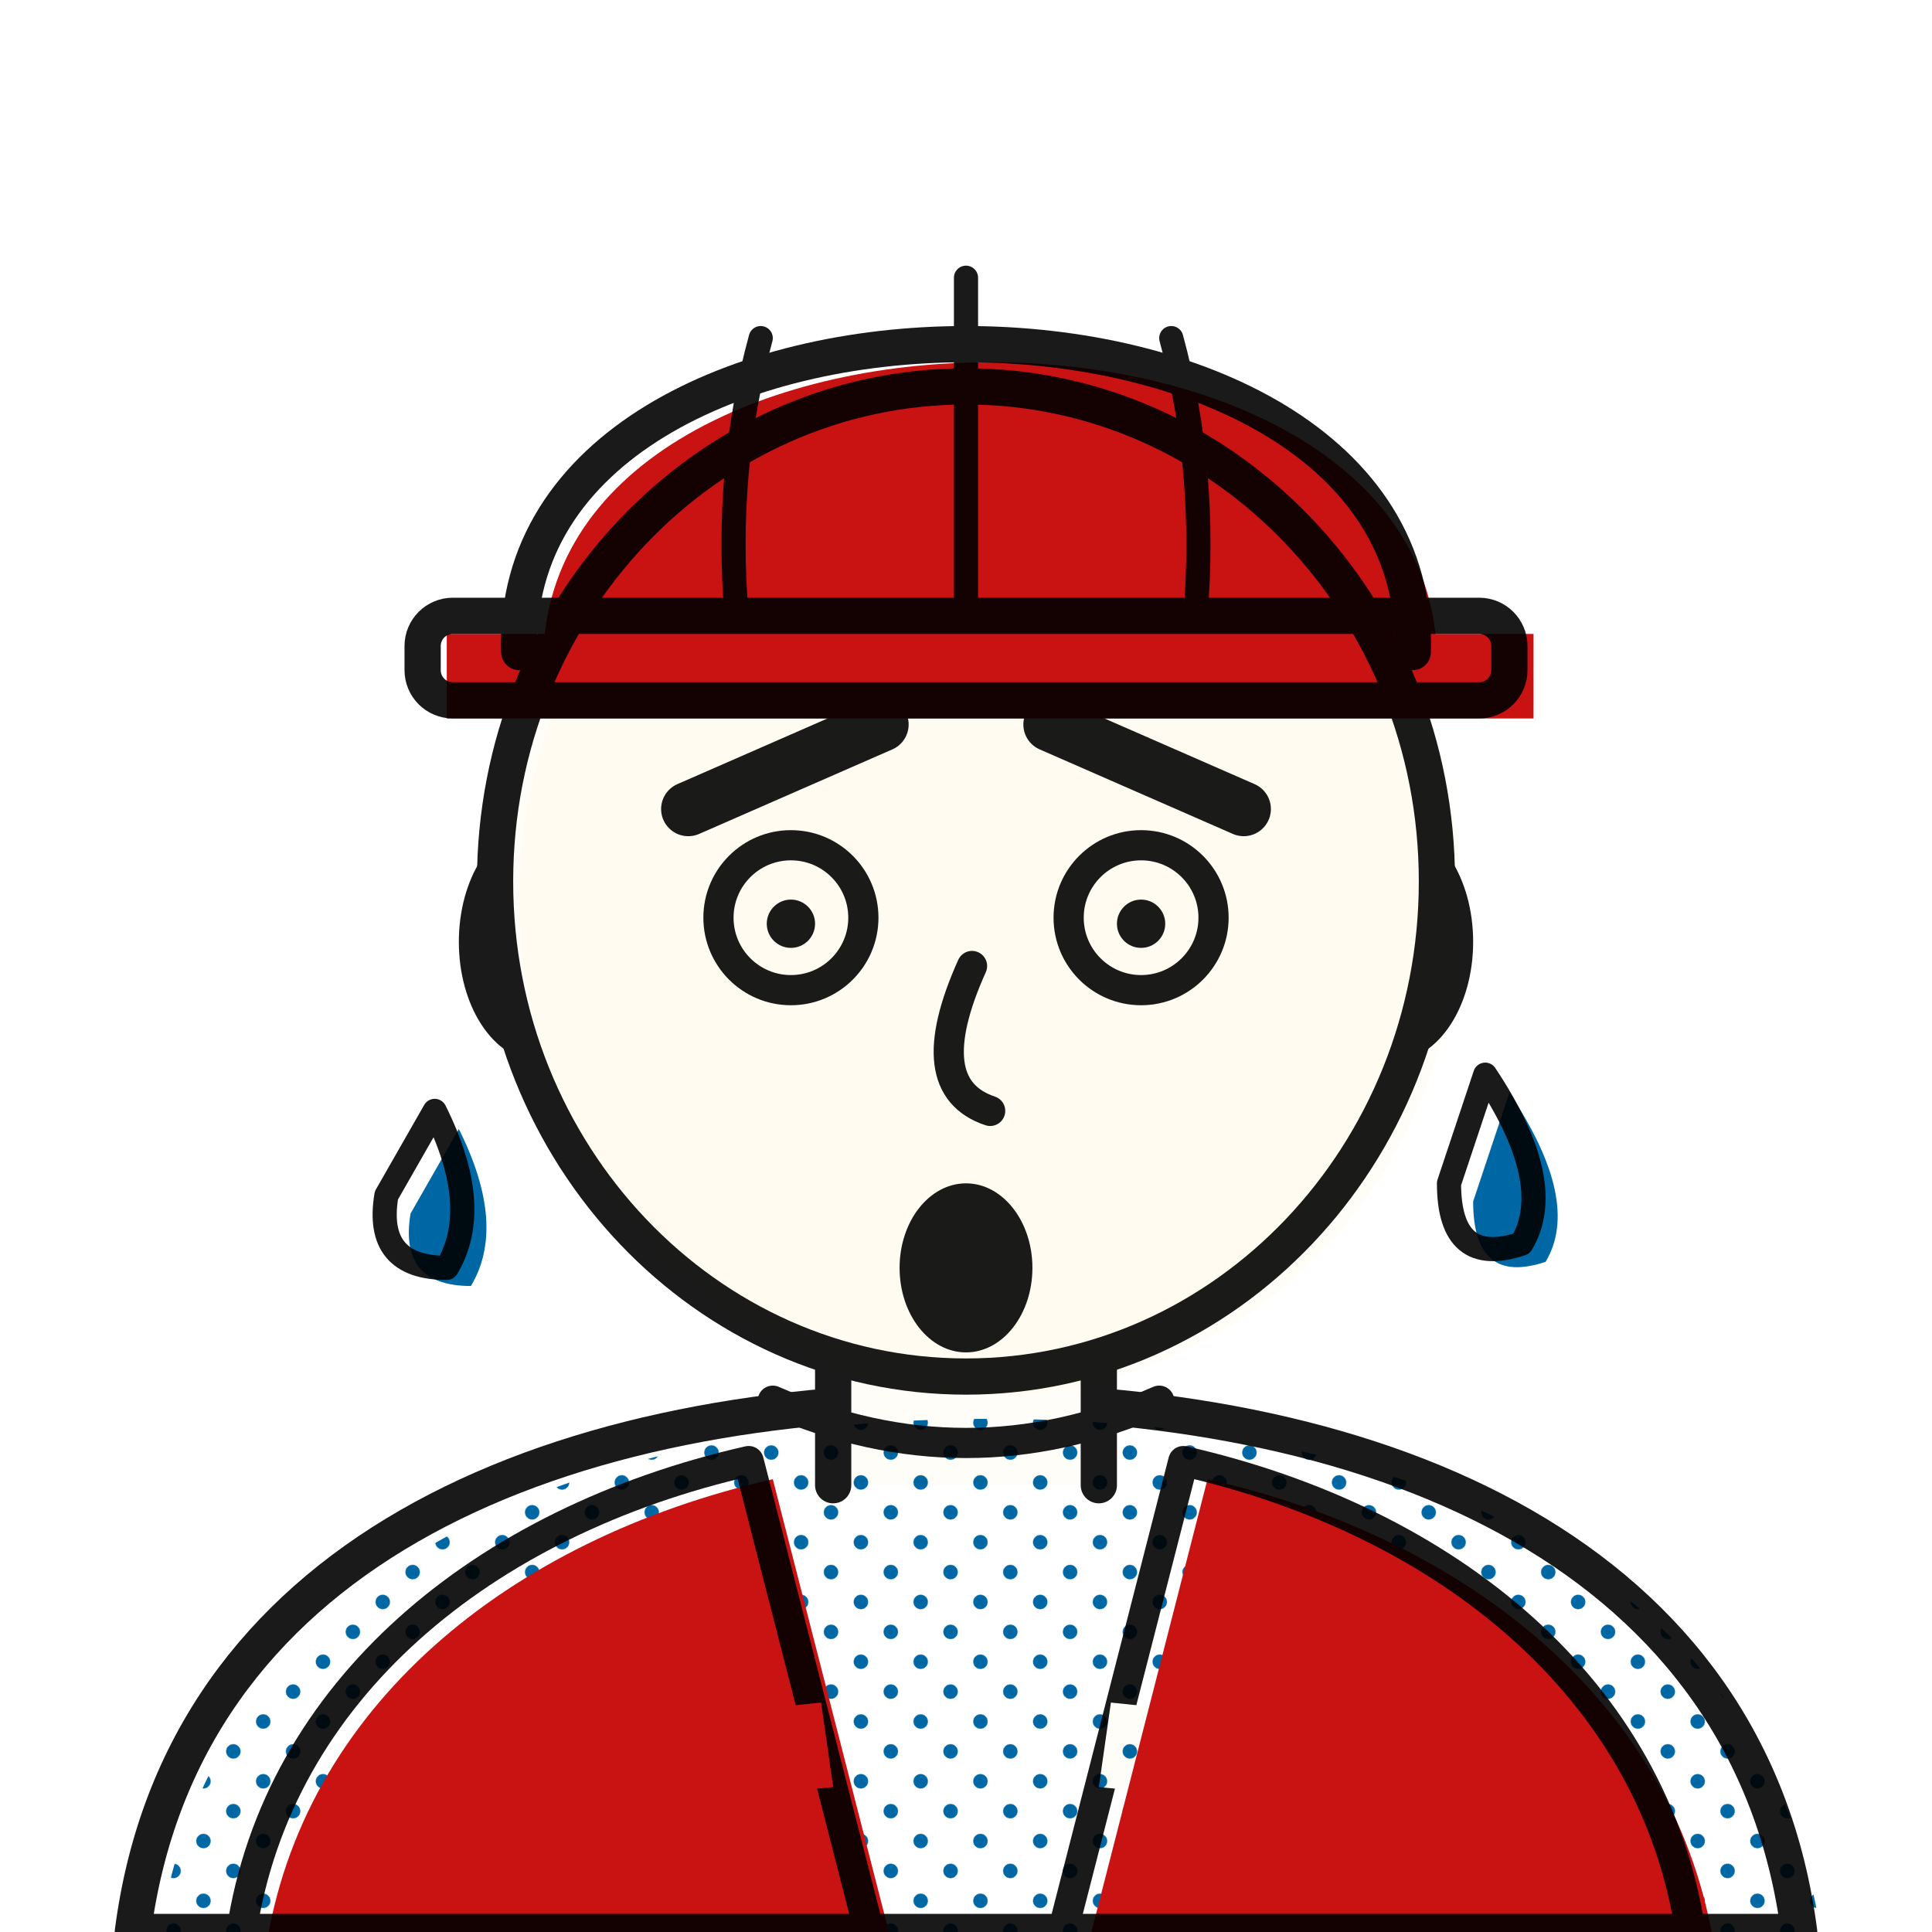
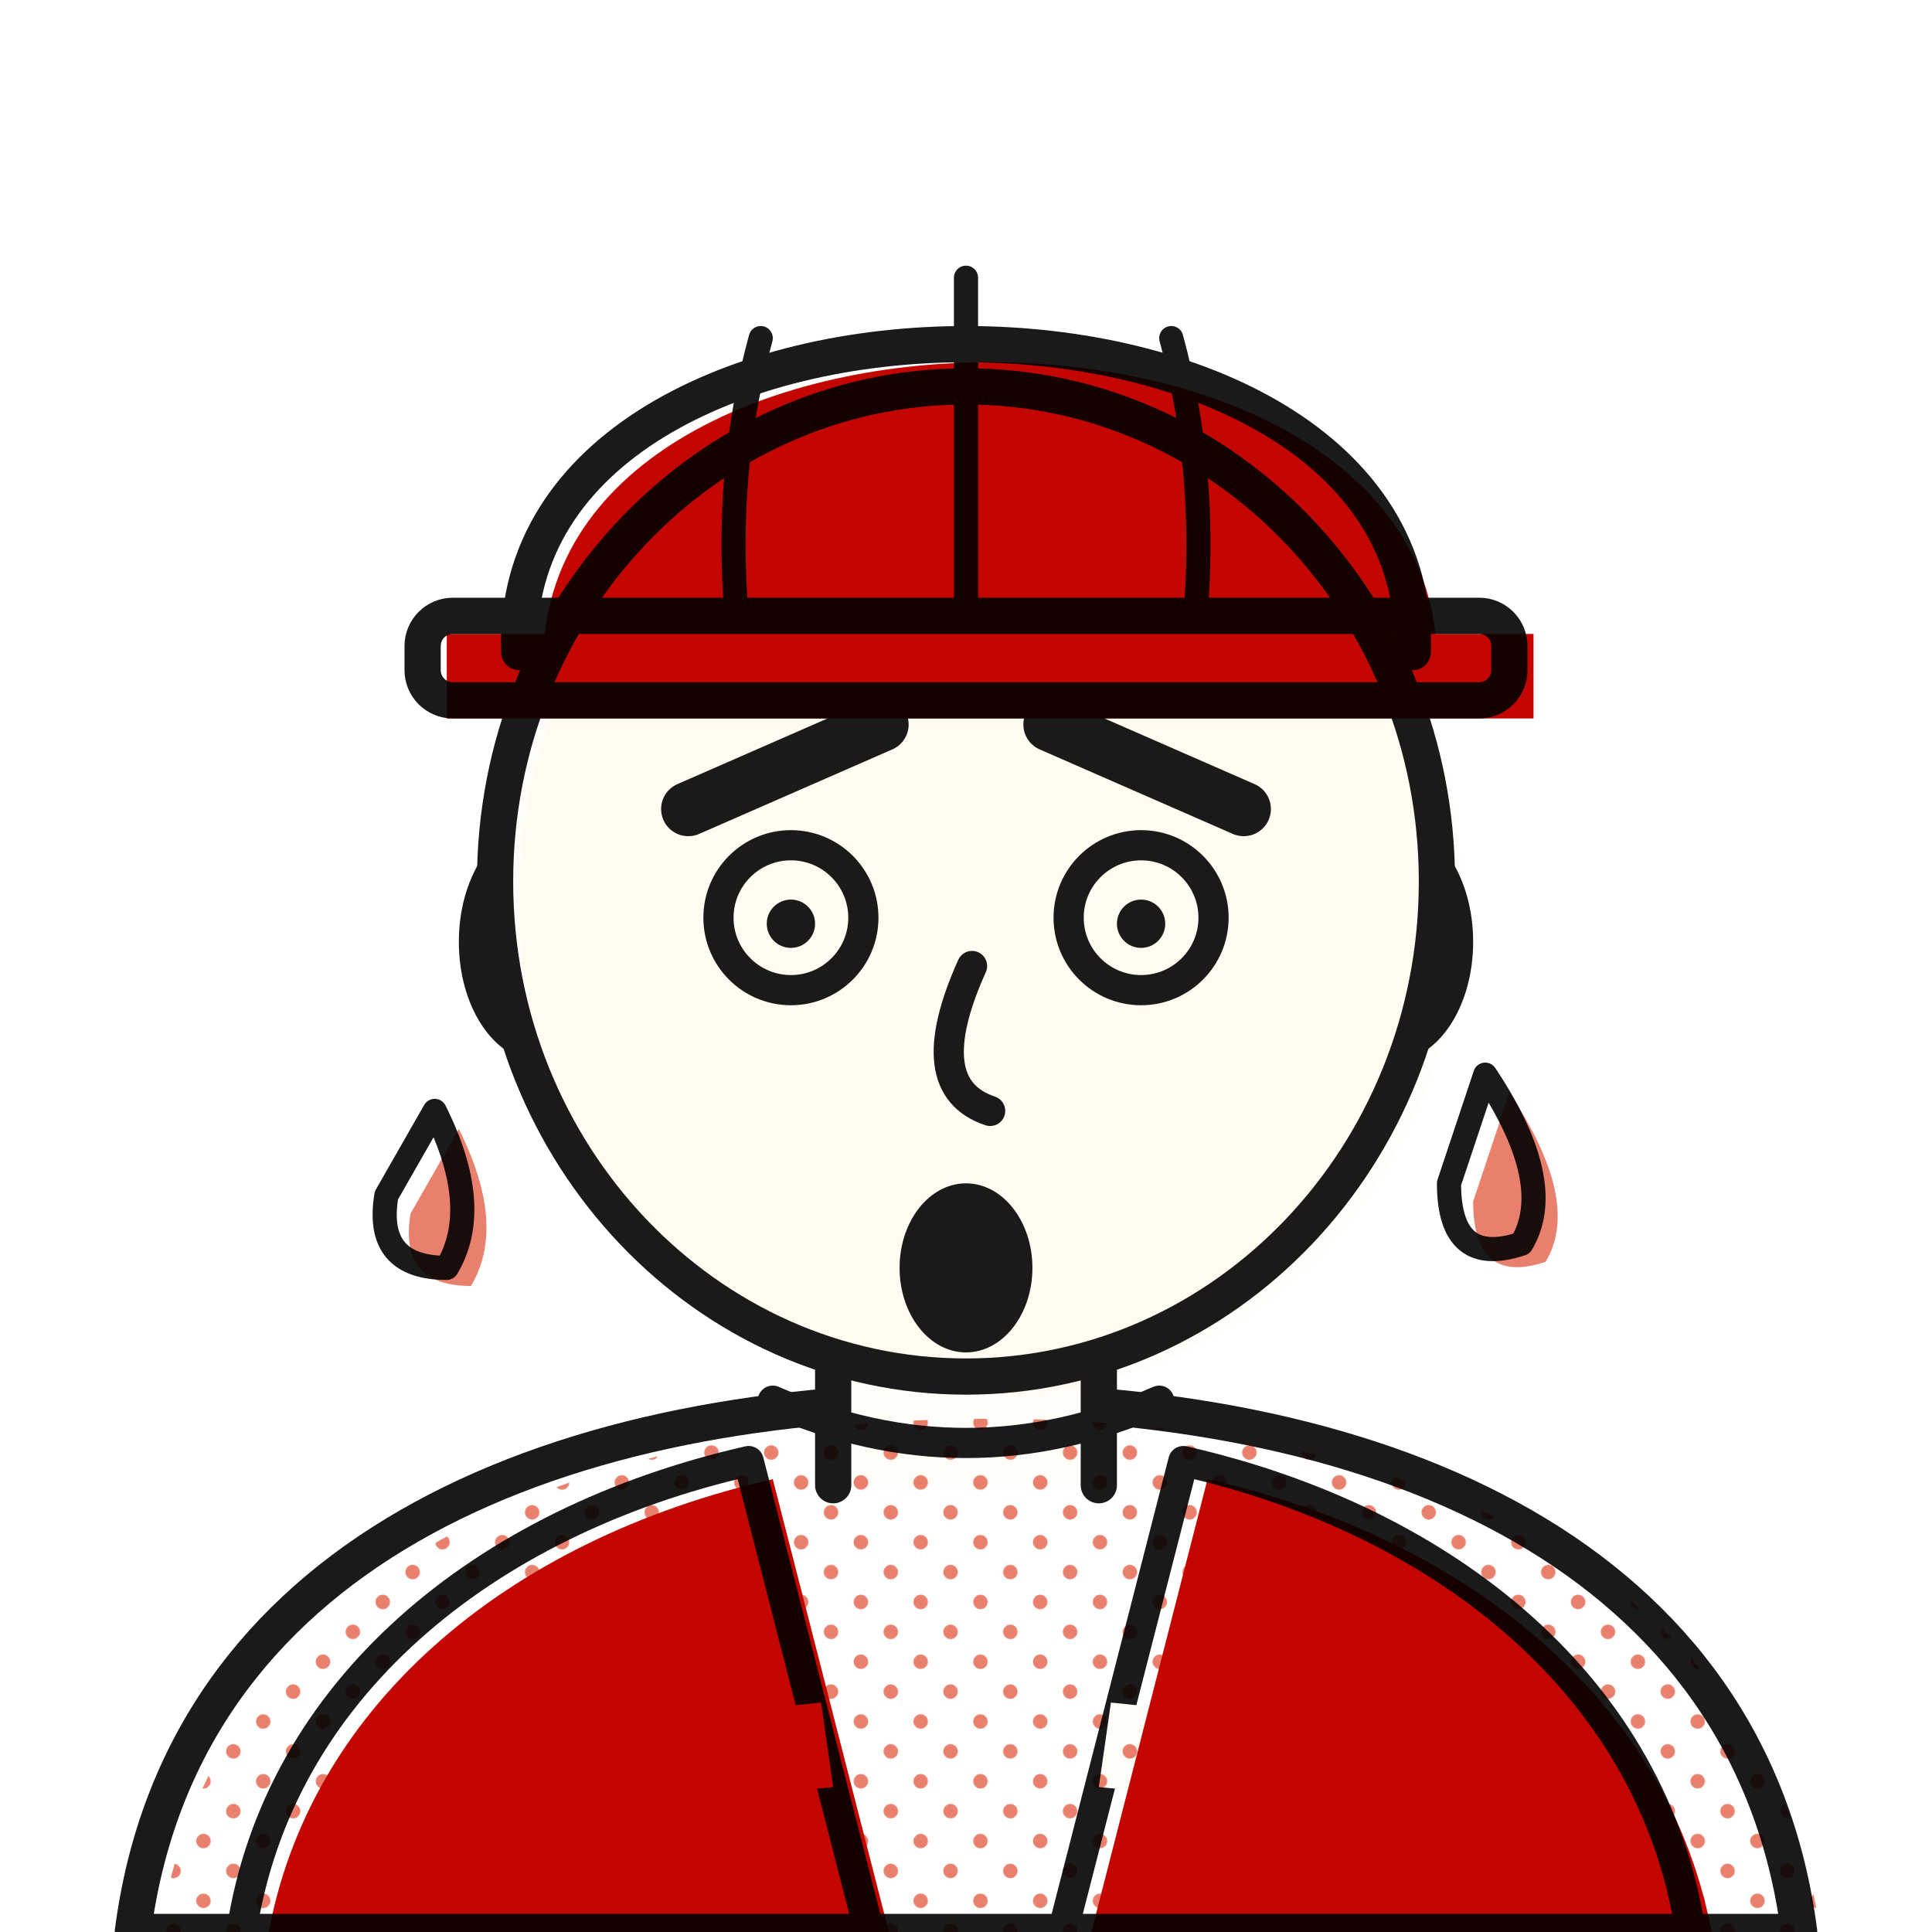
<svg xmlns="http://www.w3.org/2000/svg" viewBox="0 0 320 320" width="320" height="320" role="img" aria-labelledby="t">
  <defs>
    <pattern id="ht-red" width="7" height="7" patternUnits="userSpaceOnUse" patternTransform="rotate(15)">
-       <circle cx="3.5" cy="3.5" r="2.1" fill="#c91212" />
+       <circle cx="3.5" cy="3.5" r="2.1" fill="#c30700" />
    </pattern>
    <pattern id="ht-red-light" width="7" height="7" patternUnits="userSpaceOnUse" patternTransform="rotate(15)">
-       <circle cx="3.5" cy="3.5" r="1.2" fill="#c91212" />
+       <circle cx="3.5" cy="3.5" r="1.2" fill="#c30700" />
    </pattern>
-     <pattern id="ht-blue" width="7" height="7" patternUnits="userSpaceOnUse" patternTransform="rotate(45)">
-       <circle cx="3.5" cy="3.5" r="2.1" fill="#0067a5" />
+     <pattern id="ht-pink" width="7" height="7" patternUnits="userSpaceOnUse" patternTransform="rotate(45)">
+       <circle cx="3.5" cy="3.5" r="2.1" fill="#e9806e" />
    </pattern>
-     <pattern id="ht-blue-light" width="7" height="7" patternUnits="userSpaceOnUse" patternTransform="rotate(45)">
-       <circle cx="3.5" cy="3.5" r="1.2" fill="#0067a5" />
+     <pattern id="ht-pink-light" width="7" height="7" patternUnits="userSpaceOnUse" patternTransform="rotate(45)">
+       <circle cx="3.5" cy="3.5" r="1.2" fill="#e9806e" />
    </pattern>
    <pattern id="ht-ink" width="6" height="6" patternUnits="userSpaceOnUse" patternTransform="rotate(75)">
      <circle cx="3" cy="3" r="1.1" fill="#1a1a1a" />
    </pattern>
    <pattern id="hatch-ink" width="8" height="8" patternUnits="userSpaceOnUse" patternTransform="rotate(45)">
      <rect width="2.2" height="8" fill="#1a1a1a" />
    </pattern>
    <pattern id="hatch-red" width="8" height="8" patternUnits="userSpaceOnUse" patternTransform="rotate(-45)">
-       <rect width="2.6" height="8" fill="#c91212" />
+       <rect width="2.6" height="8" fill="#c30700" />
    </pattern>
  </defs>
  <g transform="translate(4 3)" style="mix-blend-mode:multiply">
-     <path d="M22 320 C30 258 90 232 160 232 C230 232 290 258 298 320 Z" fill="url(#ht-blue-light)" />
-     <path d="M40 320 C46 280 80 252 124 242 L144 320 Z" fill="#c91212" />
-     <path d="M280 320 C274 280 240 252 196 242 L176 320 Z" fill="#c91212" />
+     <path d="M22 320 C30 258 90 232 160 232 C230 232 290 258 298 320 Z" fill="url(#ht-pink-light)" />
+     <path d="M40 320 C46 280 80 252 124 242 L144 320 Z" fill="#c30700" />
+     <path d="M280 320 C274 280 240 252 196 242 L176 320 Z" fill="#c30700" />
    <ellipse cx="160" cy="146" rx="78" ry="82" fill="#fffdf8" />
-     <path d="M86 108 C84 40 236 40 234 108 Z" fill="#c91212" />
-     <path d="M70 102 L250 102 L250 116 L70 116 Z" fill="#c91212" />
-     <path d="M246 178 Q258 196 252 206 Q240 210 240 196 Z" fill="#0067a5" />
-     <path d="M72 184 Q80 200 74 210 Q62 210 64 198 Z" fill="#0067a5" />
+     <path d="M86 108 C84 40 236 40 234 108 Z" fill="#c30700" />
+     <path d="M70 102 L250 102 L250 116 L70 116 Z" fill="#c30700" />
+     <path d="M246 178 Q258 196 252 206 Q240 210 240 196 Z" fill="#e9806e" />
+     <path d="M72 184 Q80 200 74 210 Q62 210 64 198 Z" fill="#e9806e" />
  </g>
  <g style="mix-blend-mode:multiply" stroke-linecap="round" stroke-linejoin="round">
    <path d="M22 320 C30 258 90 232 160 232 C230 232 290 258 298 320 Z" fill="none" stroke="#1a1a1a" stroke-width="6" />
    <path d="M40 320 C46 280 80 252 124 242 L144 320" fill="none" stroke="#1a1a1a" stroke-width="5" />
    <path d="M280 320 C274 280 240 252 196 242 L176 320" fill="none" stroke="#1a1a1a" stroke-width="5" />
    <path d="M58 290 L136 282 L138 296 L54 304 Z" fill="#fffdf8" />
    <path d="M262 290 L184 282 L182 296 L266 304 Z" fill="#fffdf8" />
    <path d="M138 214 L138 246 L182 246 L182 214 Z" fill="#fffdf8" />
    <path d="M138 214 L138 246 M182 214 L182 246" fill="none" stroke="#1a1a1a" stroke-width="6" />
    <ellipse cx="90" cy="156" rx="11" ry="17" fill="#fffdf8" stroke="#1a1a1a" stroke-width="6" />
    <ellipse cx="230" cy="156" rx="11" ry="17" fill="#fffdf8" stroke="#1a1a1a" stroke-width="6" />
    <ellipse cx="160" cy="146" rx="78" ry="82" fill="#fffdf8" stroke="#1a1a1a" stroke-width="6" />
    <path d="M128 232 Q160 246 192 232" fill="none" stroke="#1a1a1a" stroke-width="5" />
    <path d="M86 108 C84 40 236 40 234 108" fill="none" stroke="#1a1a1a" stroke-width="6" />
    <rect x="70" y="102" width="180" height="14" rx="5" fill="none" stroke="#1a1a1a" stroke-width="6" />
    <path d="M160 46 L160 102 M126 56 Q120 78 122 102 M194 56 Q200 78 198 102" fill="none" stroke="#1a1a1a" stroke-width="4" />
    <path d="M114 134 L146 120 M174 120 L206 134" fill="none" stroke="#1a1a1a" stroke-width="9" />
    <circle cx="131" cy="152" r="12" fill="#fffdf8" stroke="#1a1a1a" stroke-width="5" />
    <circle cx="131" cy="153" r="4" fill="#1a1a1a" />
    <circle cx="189" cy="152" r="12" fill="#fffdf8" stroke="#1a1a1a" stroke-width="5" />
    <circle cx="189" cy="153" r="4" fill="#1a1a1a" />
    <ellipse cx="160" cy="210" rx="11" ry="14" fill="#1a1a1a" />
    <path d="M246 178 Q258 196 252 206 Q240 210 240 196 Z" fill="none" stroke="#1a1a1a" stroke-width="4" />
    <path d="M72 184 Q80 200 74 210 Q62 210 64 198 Z" fill="none" stroke="#1a1a1a" stroke-width="4" />
    <path d="M161 160 Q152 180 164 184" fill="none" stroke="#1a1a1a" stroke-width="5" />
  </g>
</svg>
